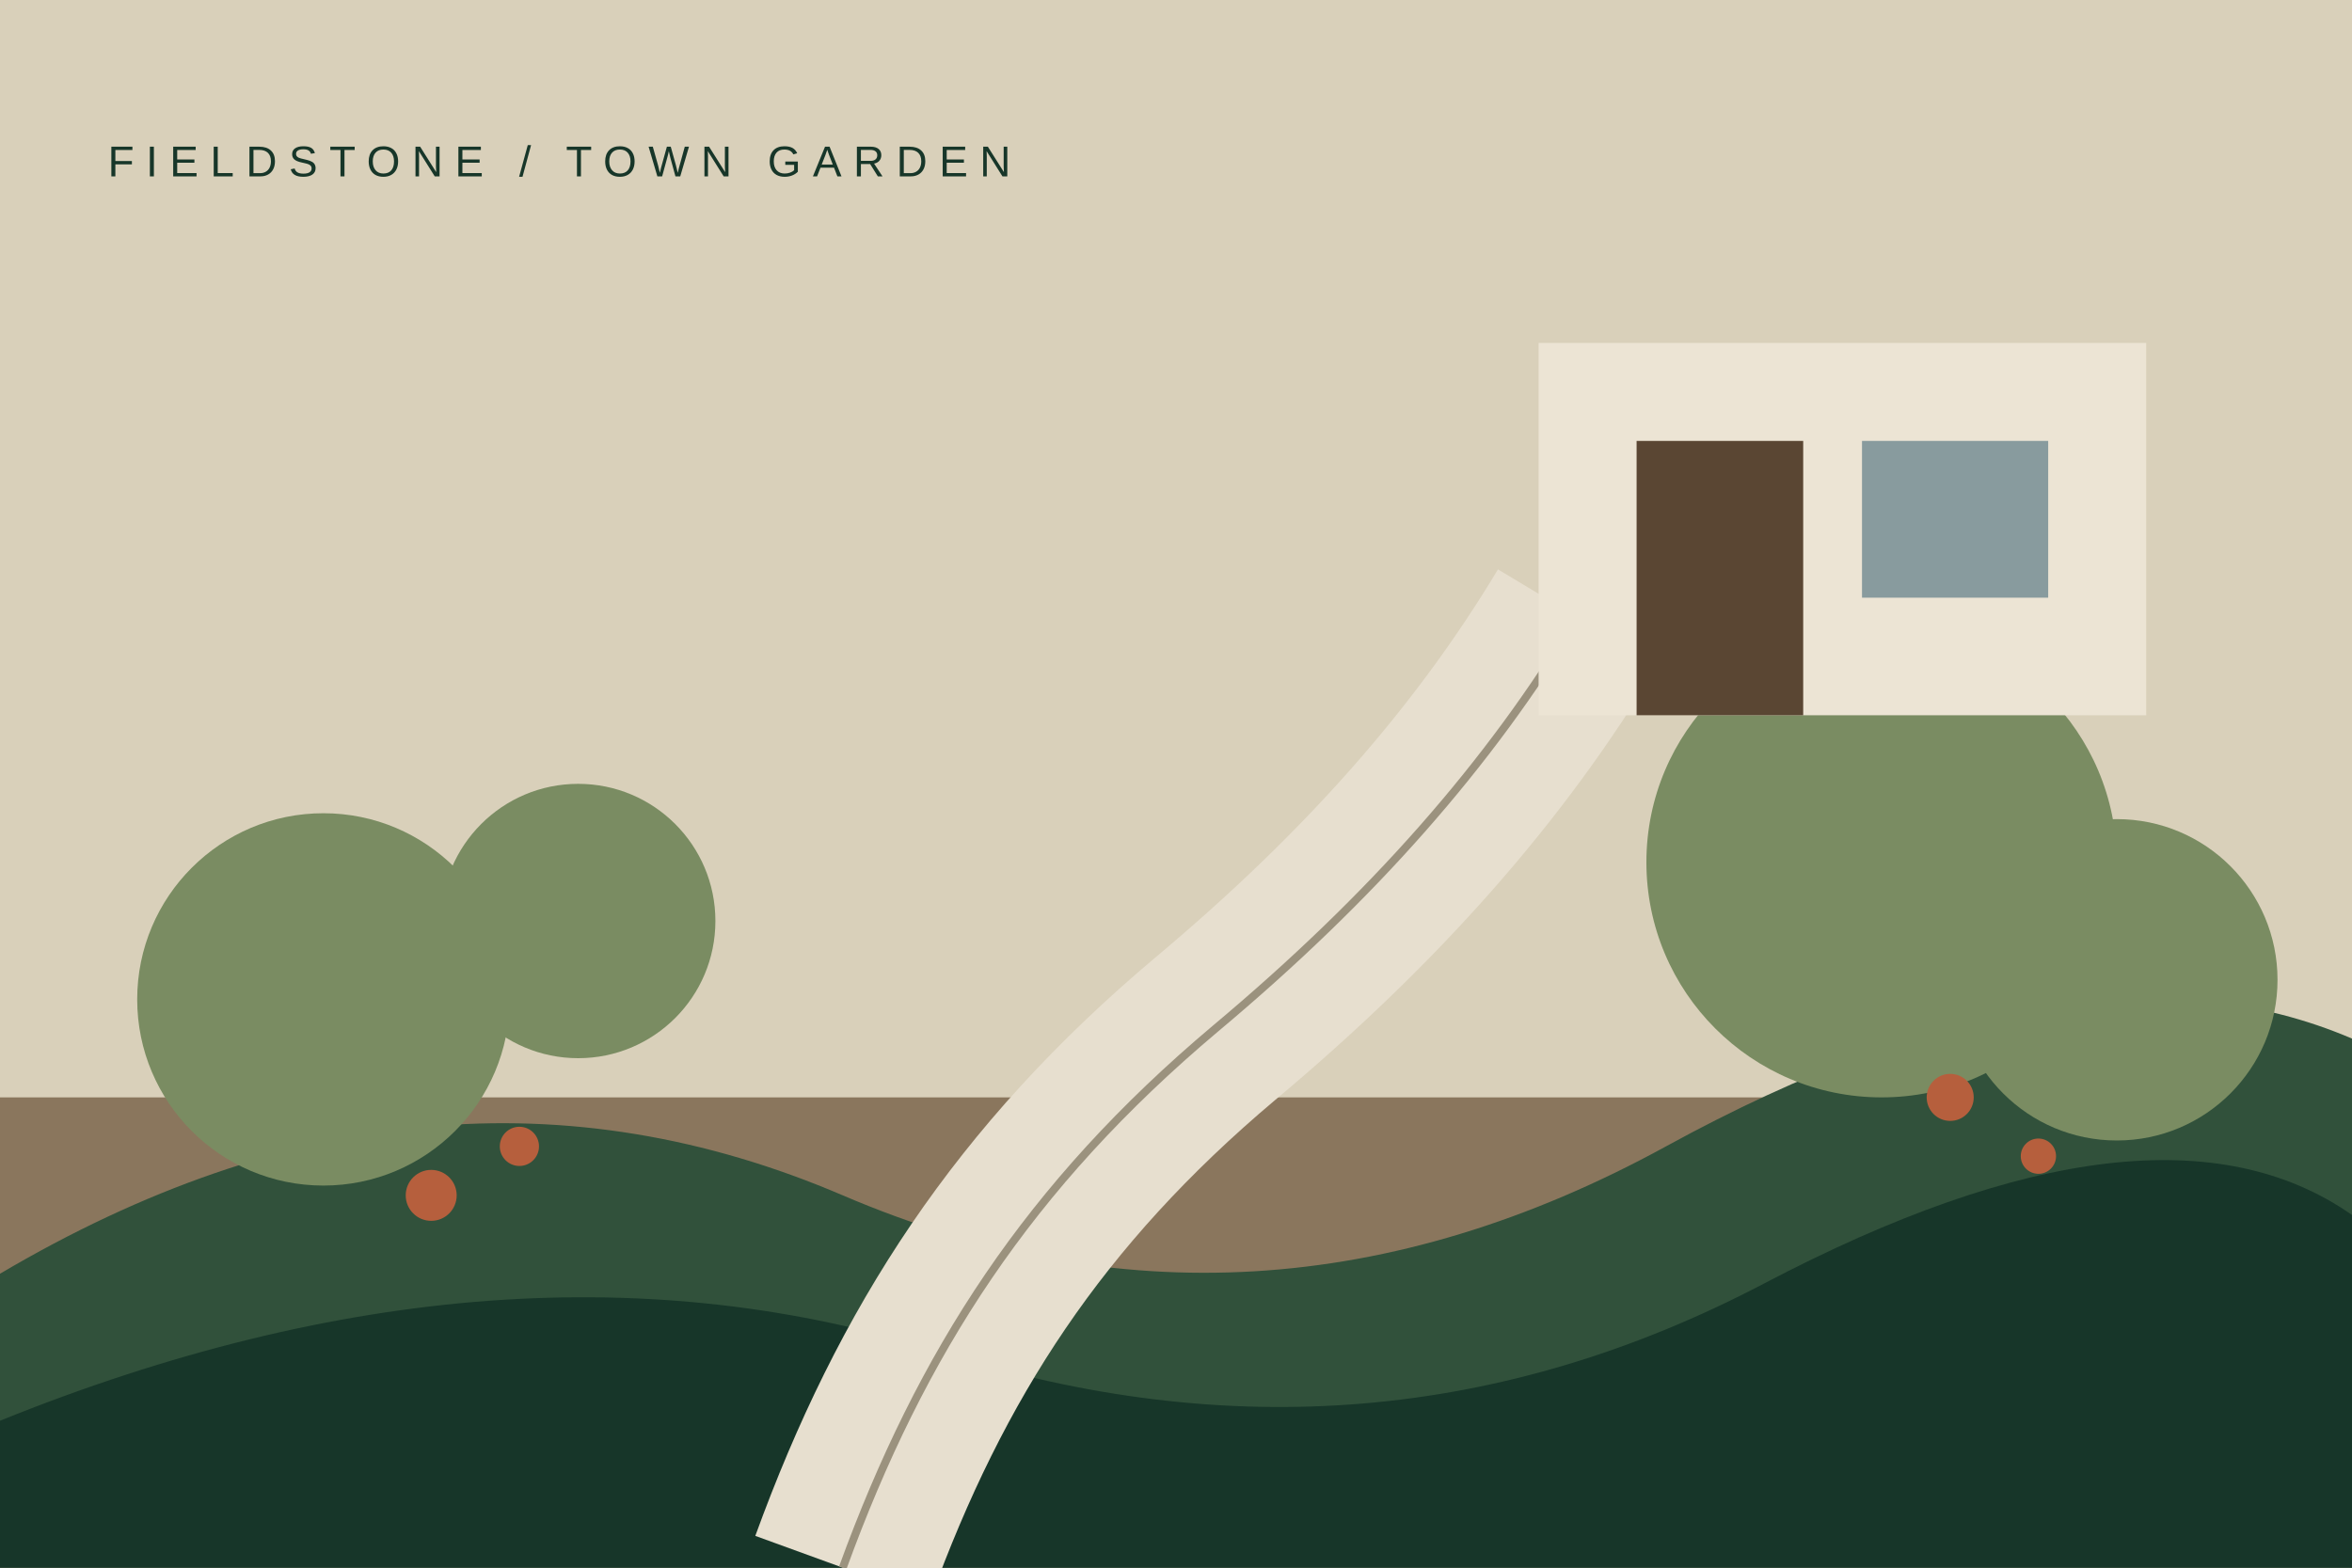
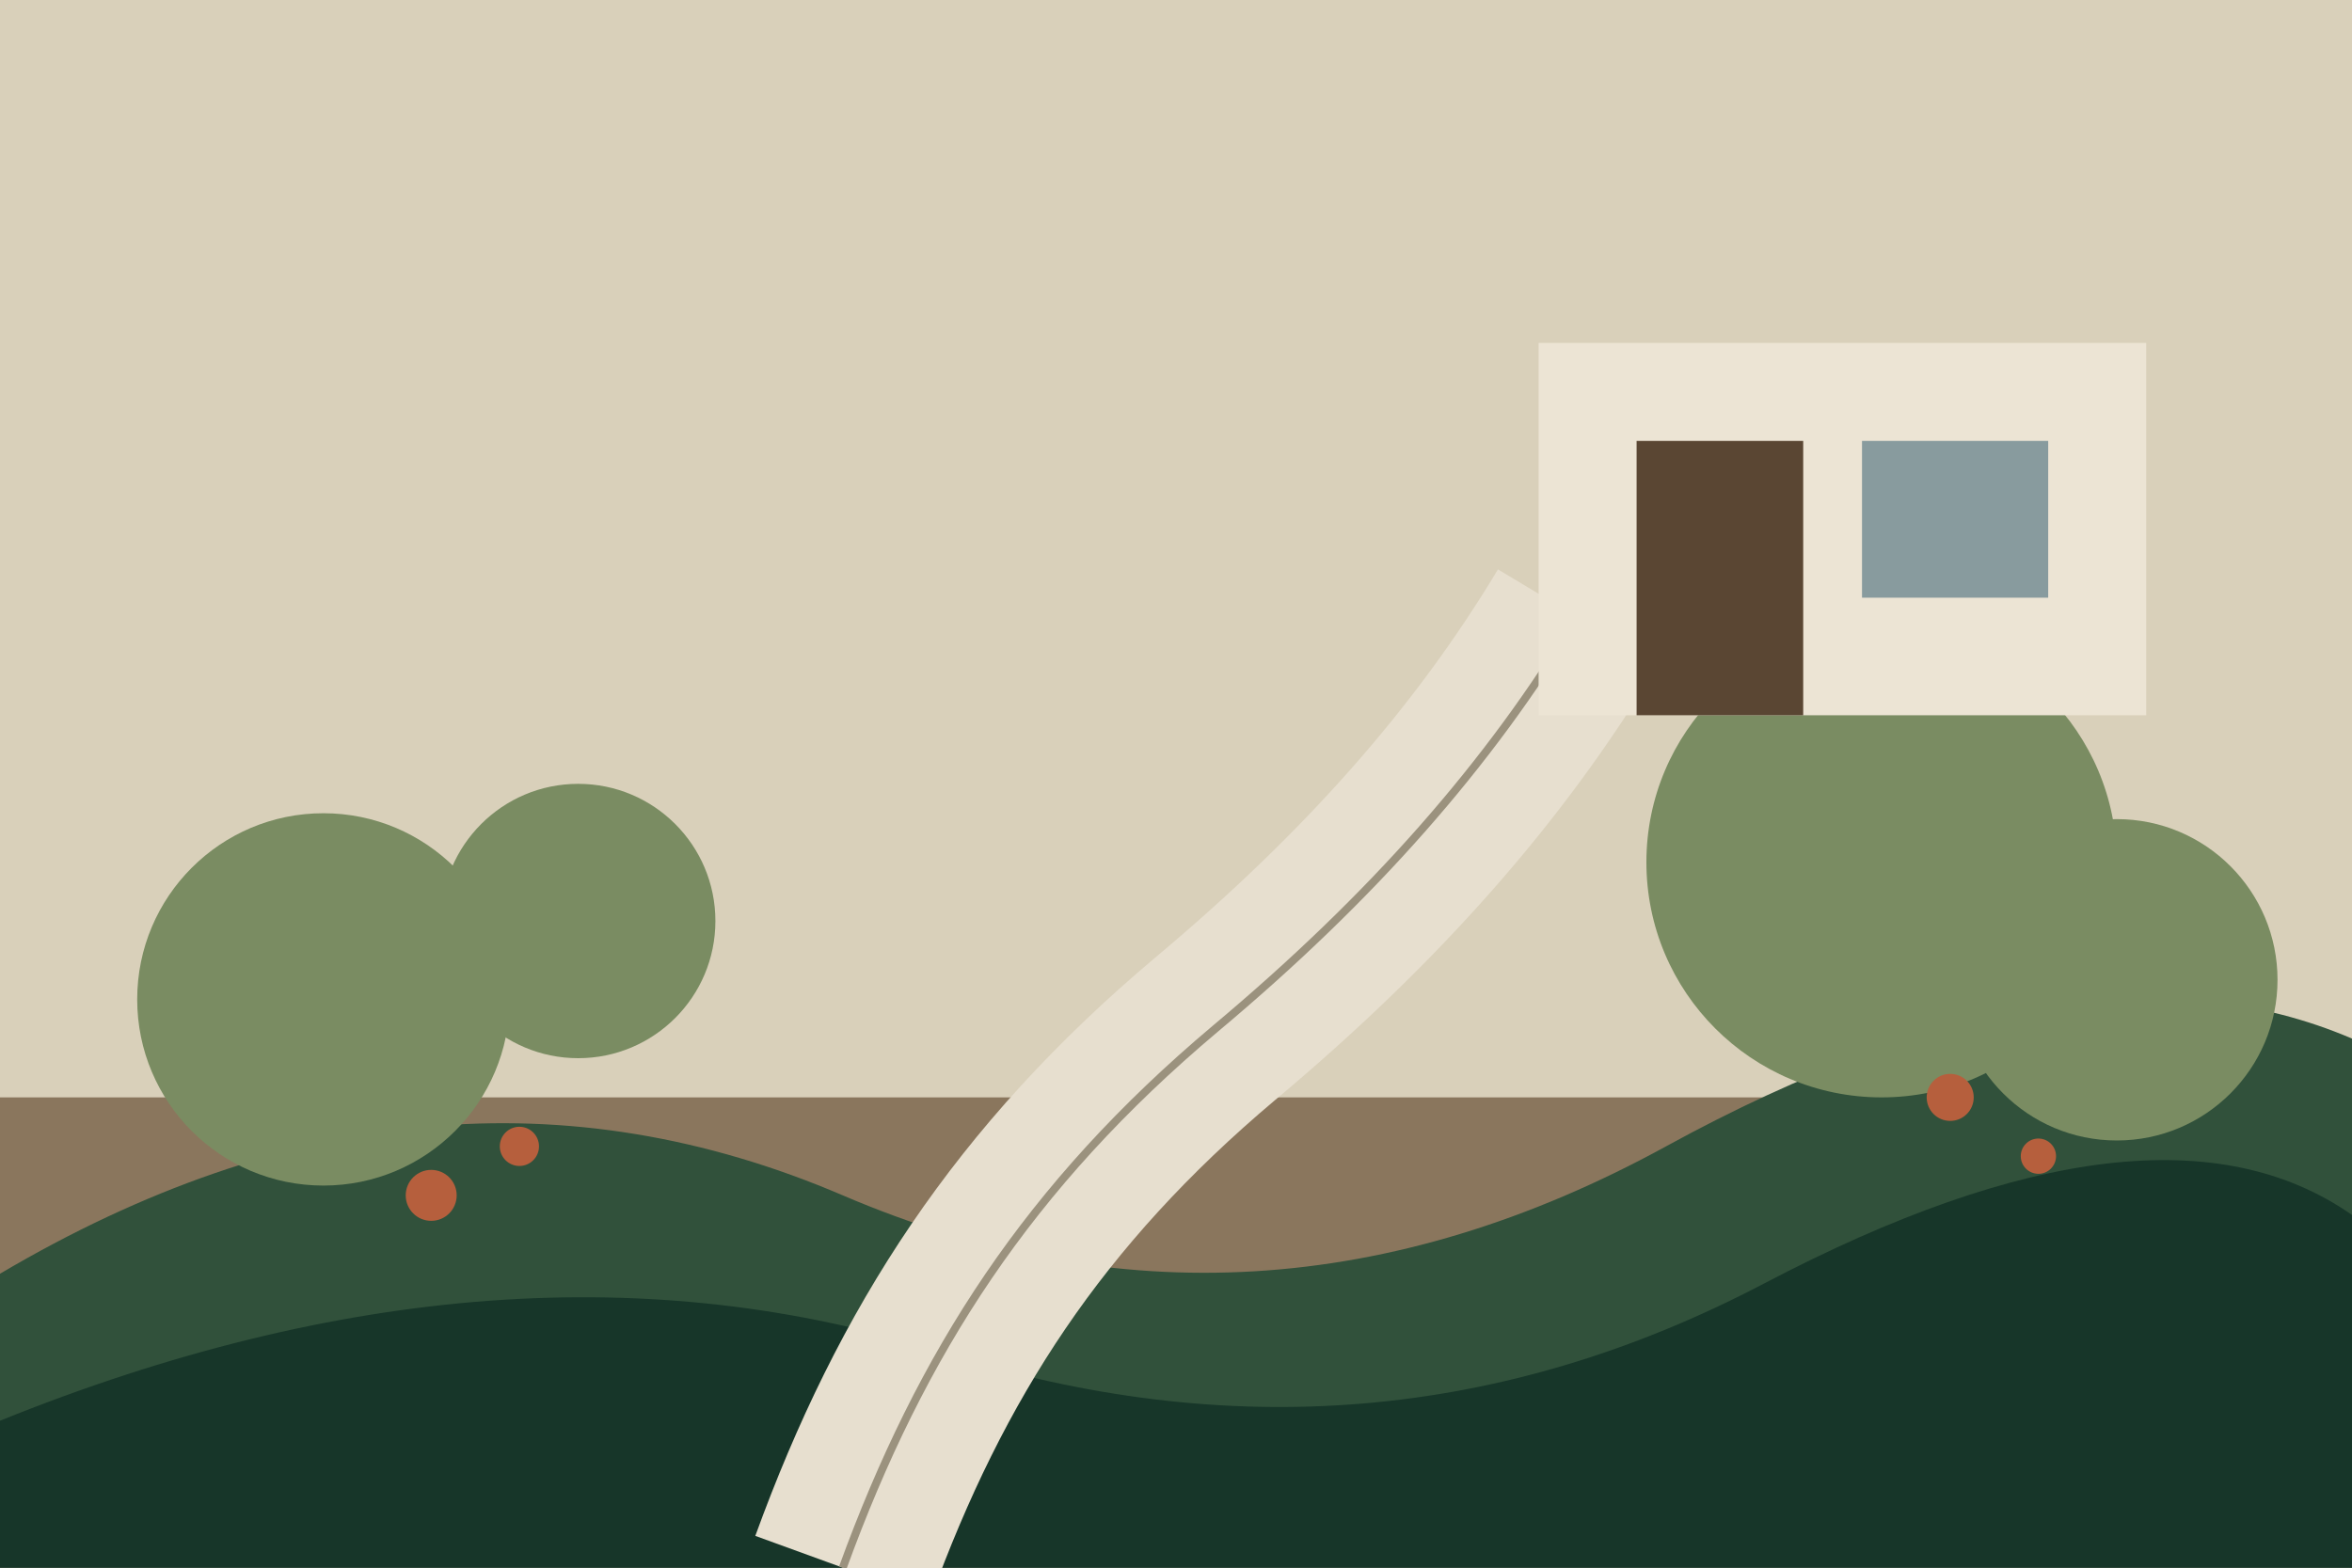
<svg xmlns="http://www.w3.org/2000/svg" viewBox="0 0 1200 800">
  <rect width="1200" height="800" fill="#d9d0ba" />
  <rect y="560" width="1200" height="240" fill="#8a765d" />
  <path d="M0 650 Q220 520 430 610 T850 585 T1200 530 V800 H0Z" fill="#31513b" />
  <path d="M0 725 Q260 620 480 690 T900 655 T1200 620 V800 H0Z" fill="#173629" />
  <path d="M430 800 C470 690 525 605 620 525 C700 458 760 390 805 315" stroke="#e7dfcf" stroke-width="95" fill="none" />
  <path d="M430 800 C470 690 525 605 620 525 C700 458 760 390 805 315" stroke="#9b927e" stroke-width="4" fill="none" />
  <g fill="#7a8c62">
    <circle cx="165" cy="510" r="95" />
    <circle cx="295" cy="470" r="70" />
    <circle cx="960" cy="440" r="120" />
    <circle cx="1080" cy="500" r="82" />
  </g>
  <g fill="#b65f3d">
    <circle cx="220" cy="610" r="13" />
    <circle cx="265" cy="585" r="10" />
    <circle cx="995" cy="560" r="12" />
    <circle cx="1040" cy="590" r="9" />
  </g>
  <rect x="785" y="175" width="310" height="190" fill="#ece4d4" />
  <rect x="835" y="225" width="85" height="140" fill="#5a4633" />
  <rect x="950" y="225" width="95" height="80" fill="#889b9e" />
-   <text x="55" y="90" font-family="Arial" font-size="22" letter-spacing="6" fill="#173629">FIELDSTONE / TOWN GARDEN</text>
</svg>
